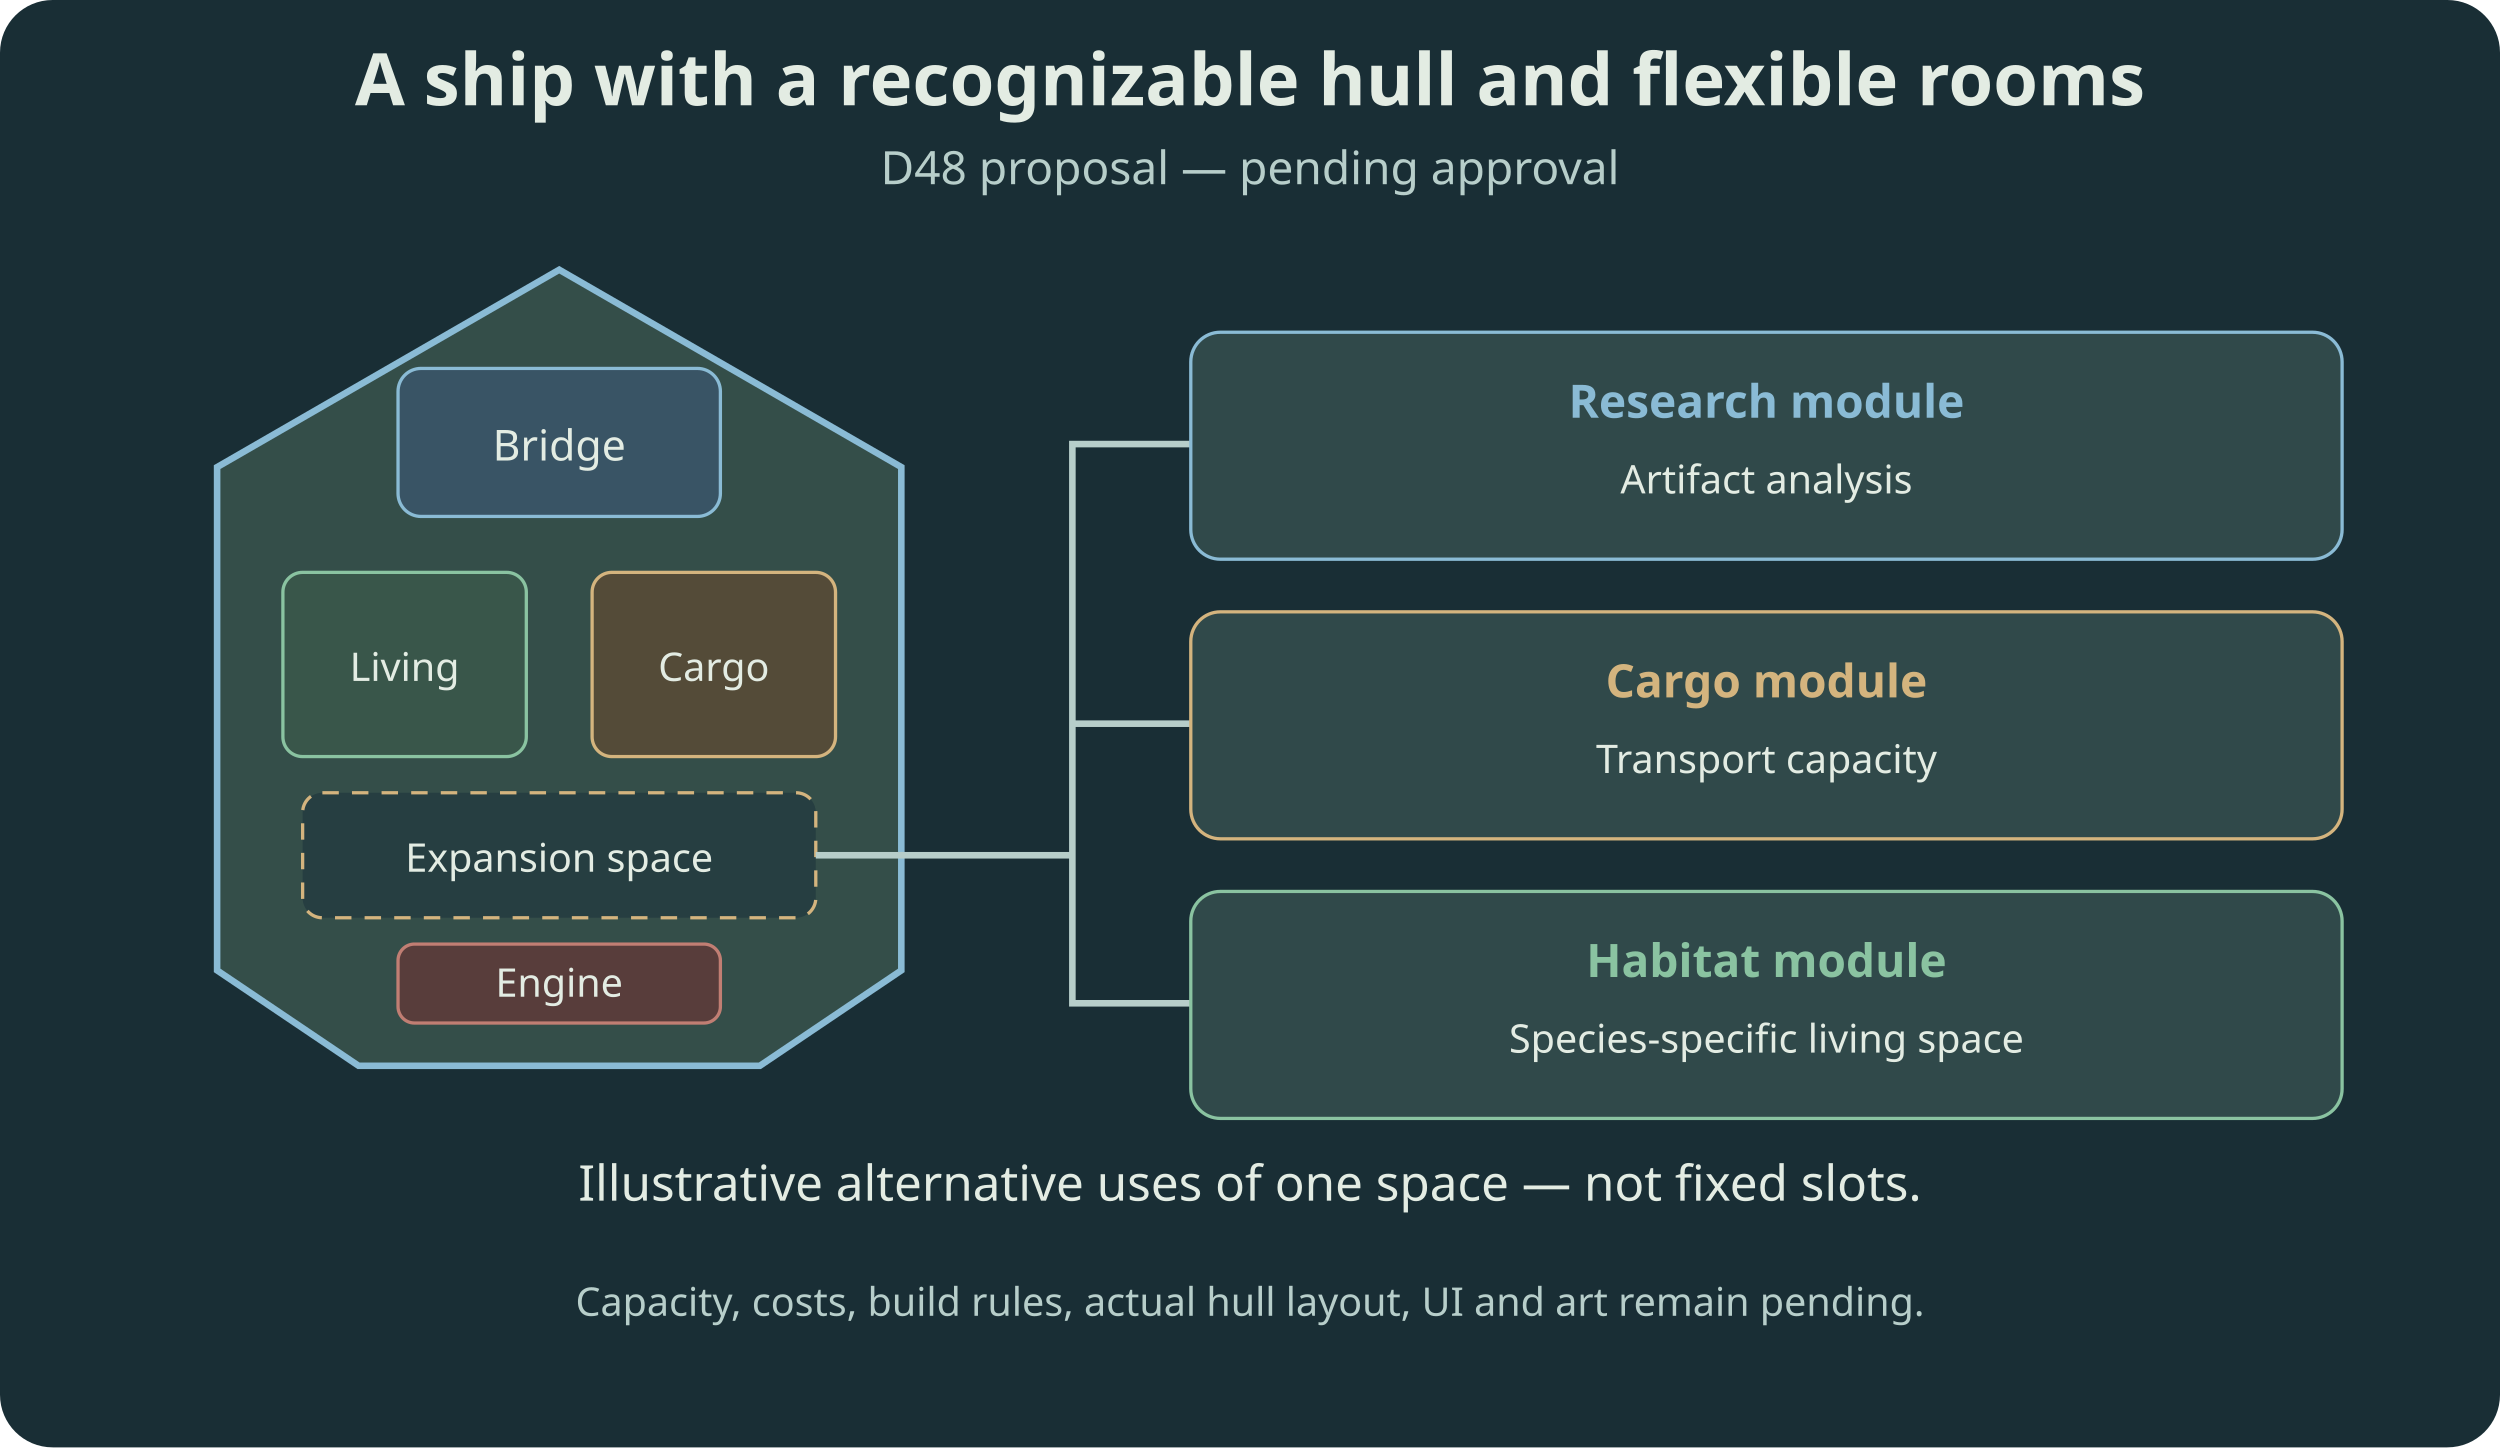
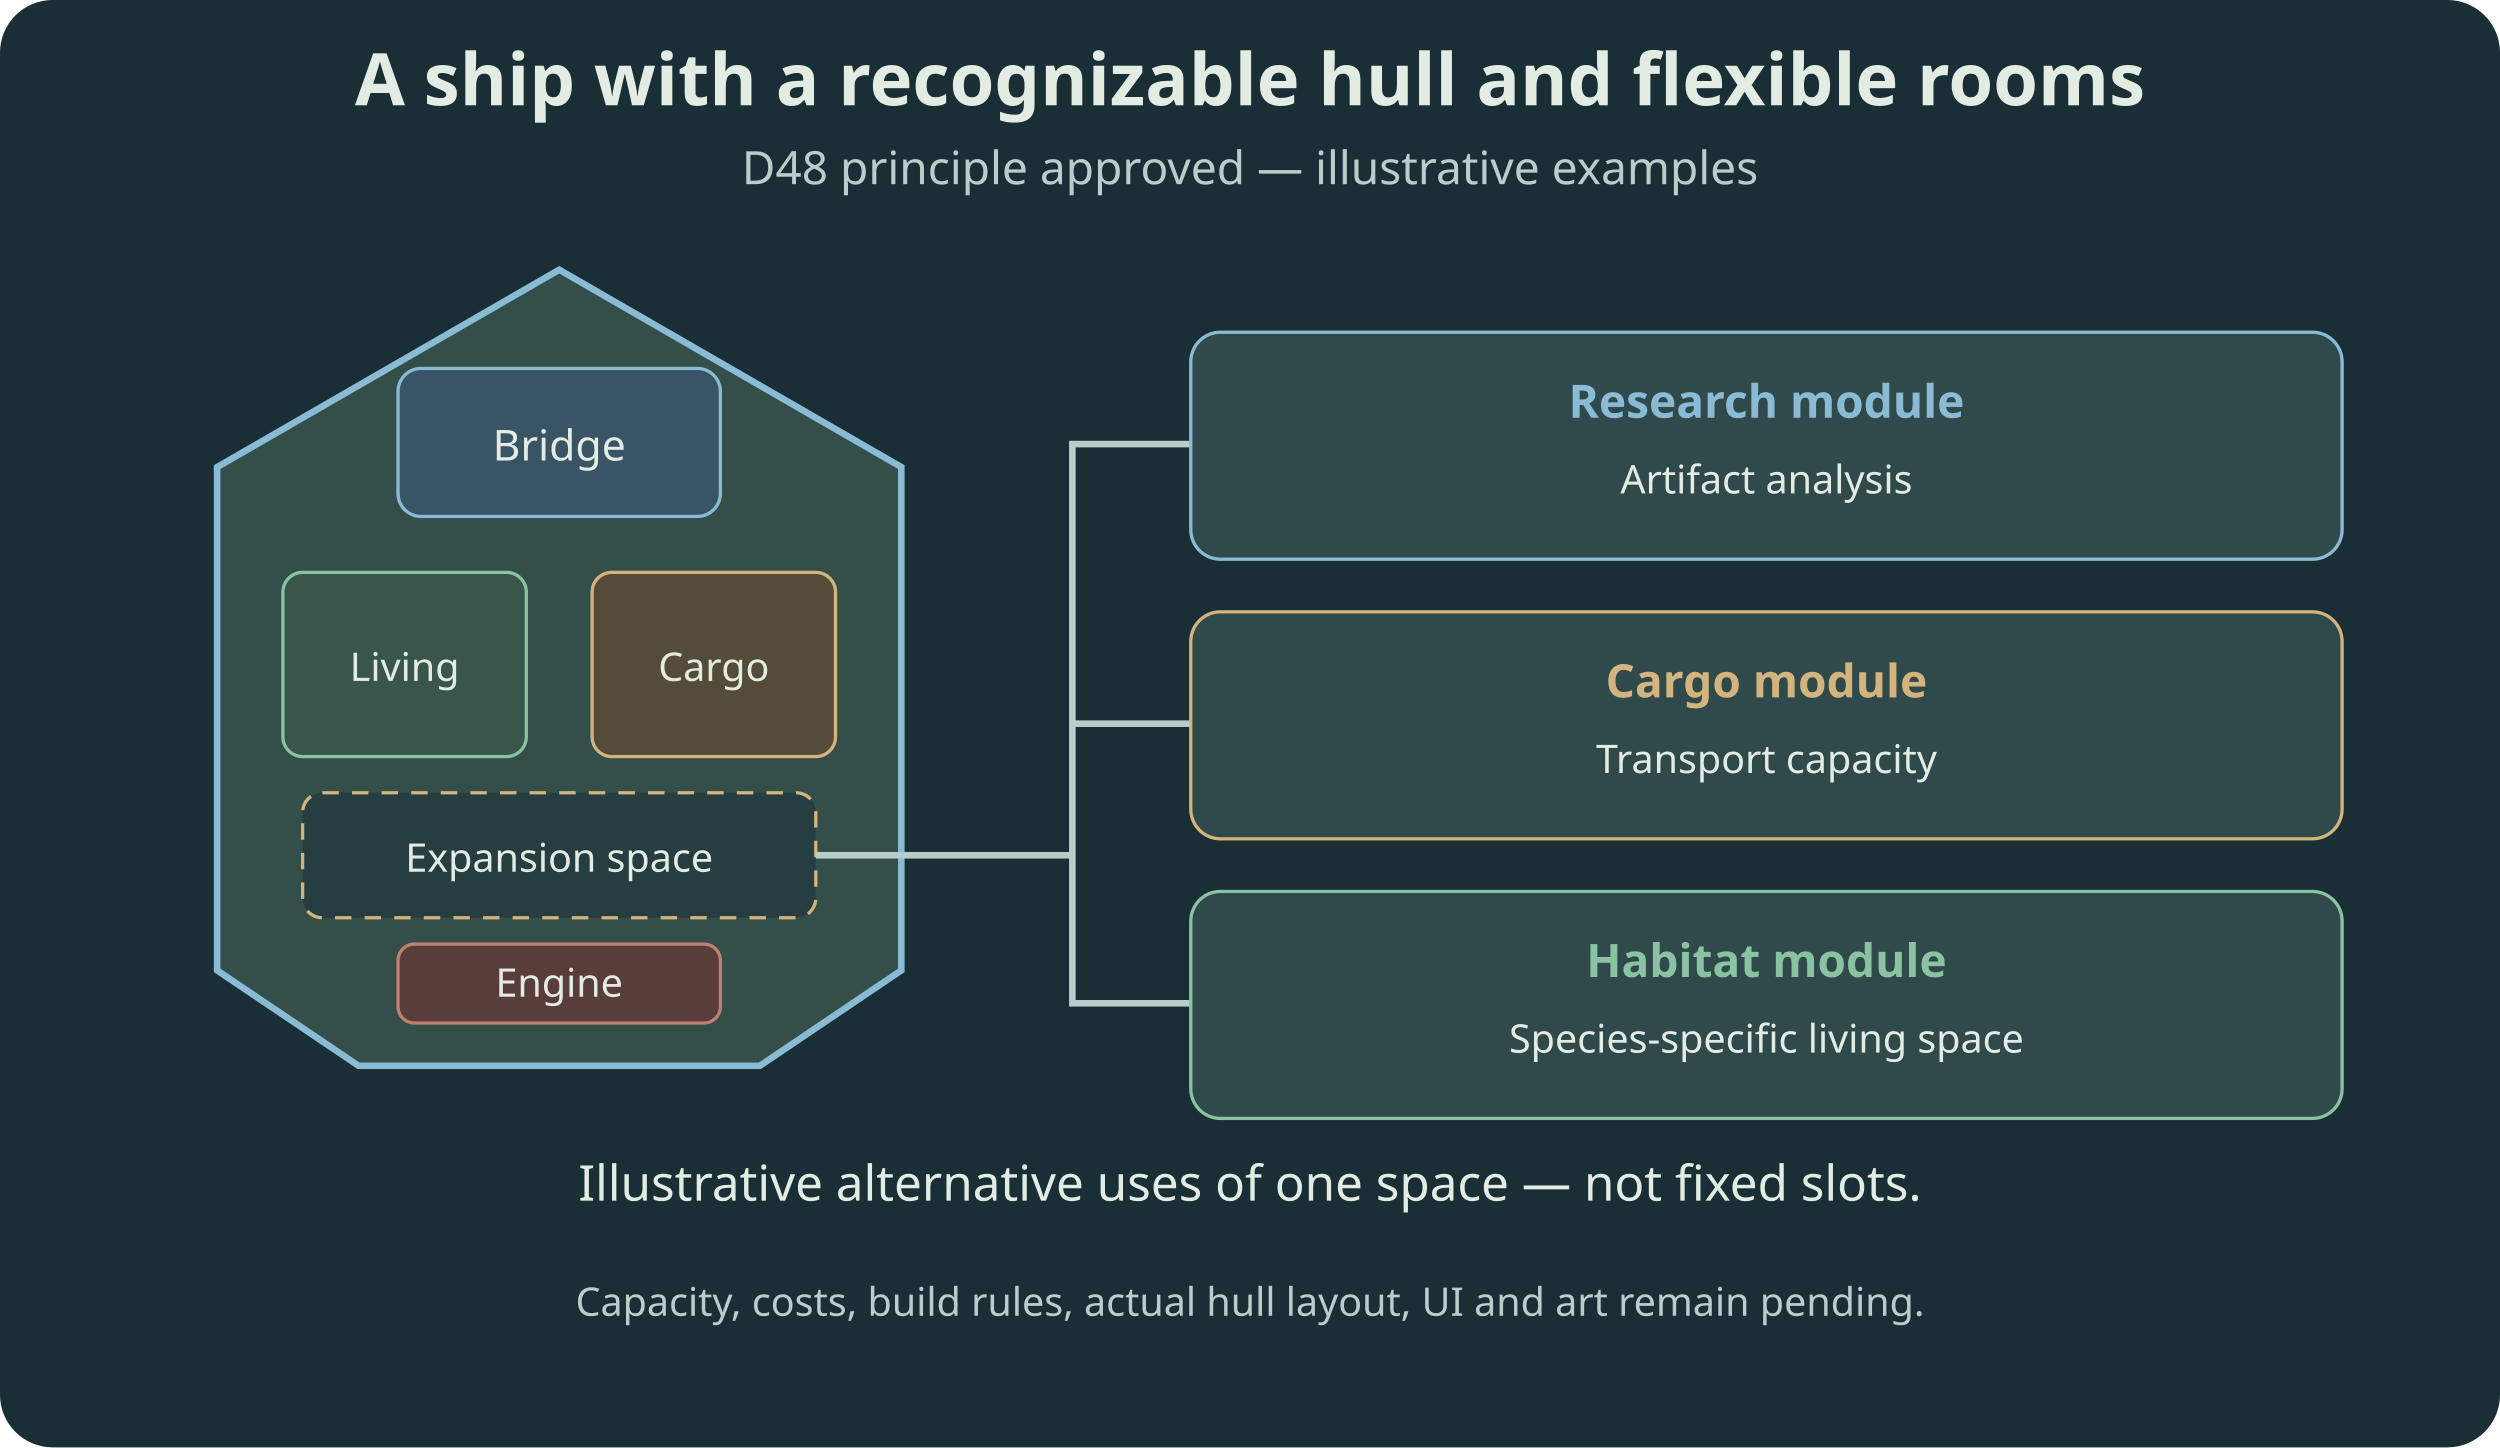
<svg xmlns="http://www.w3.org/2000/svg" viewBox="0 0 760 440" role="img">
  <rect width="760" height="440" rx="16" fill="#192e35" />
  <g font-family="sans-serif" fill="#e3ece3" text-anchor="middle">
    <text x="380" y="32" font-size="22" font-weight="bold">A ship with a recognizable hull and flexible rooms</text>
-     <text x="380" y="56" font-size="14" fill="#b7ceca">D48 proposal — pending approval</text>
+     <text x="380" y="56" font-size="14" fill="#b7ceca">D48 principle approved — illustrative examples</text>
    <path d="M170 82L274 142V295L231 324H109L66 295V142Z" fill="#344e49" stroke="#8abbd5" stroke-width="2" />
    <rect x="121" y="112" width="98" height="45" rx="7" fill="#395465" stroke="#8abbd5" />
    <text x="170" y="140" font-size="13">Bridge</text>
    <rect x="86" y="174" width="74" height="56" rx="6" fill="#39564a" stroke="#8ac3a1" />
    <text x="123" y="207" font-size="12">Living</text>
    <rect x="180" y="174" width="74" height="56" rx="6" fill="#544b38" stroke="#d4b47e" />
    <text x="217" y="207" font-size="12">Cargo</text>
    <rect x="92" y="241" width="156" height="38" rx="6" fill="#263e41" stroke="#d4b47e" stroke-dasharray="5 4" />
    <text x="170" y="265" font-size="12">Expansion space</text>
    <rect x="121" y="287" width="98" height="24" rx="5" fill="#583d3b" stroke="#c17e73" />
    <text x="170" y="303" font-size="12">Engine</text>
    <path d="M248 260H326V135H362M326 260V220H362M326 260V305H362" fill="none" stroke="#b7ceca" stroke-width="2" />
    <g font-size="14">
      <rect x="362" y="101" width="350" height="69" rx="9" fill="#30494a" stroke="#8abbd5" />
      <text x="537" y="127" font-weight="bold" fill="#8abbd5">Research module</text>
      <text x="537" y="150" font-size="12">Artifact analysis</text>
      <rect x="362" y="186" width="350" height="69" rx="9" fill="#30494a" stroke="#d4b47e" />
      <text x="537" y="212" font-weight="bold" fill="#d4b47e">Cargo module</text>
      <text x="537" y="235" font-size="12">Transport capacity</text>
      <rect x="362" y="271" width="350" height="69" rx="9" fill="#30494a" stroke="#8ac3a1" />
      <text x="537" y="297" font-weight="bold" fill="#8ac3a1">Habitat module</text>
      <text x="537" y="320" font-size="12">Species-specific living space</text>
    </g>
    <text x="380" y="365" font-size="15">Illustrative alternative uses of one space — not fixed slots.</text>
    <text x="380" y="400" font-size="12" fill="#b7ceca">Capacity, costs, build rules, actual hull layout, UI and art remain pending.</text>
  </g>
</svg>
